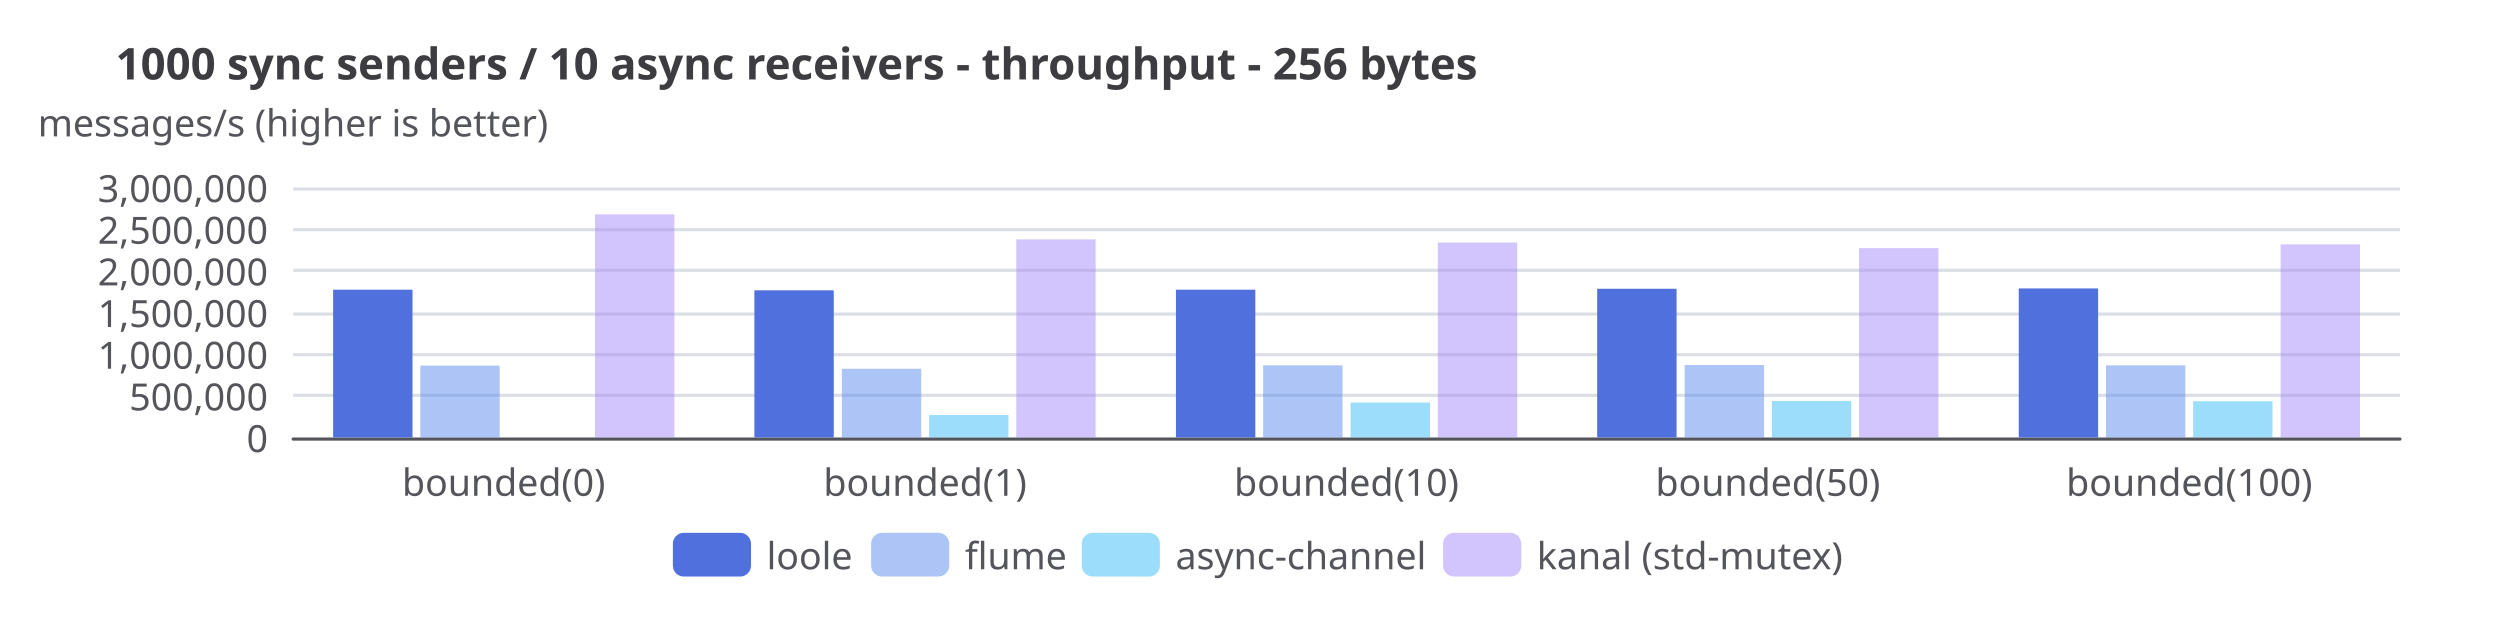
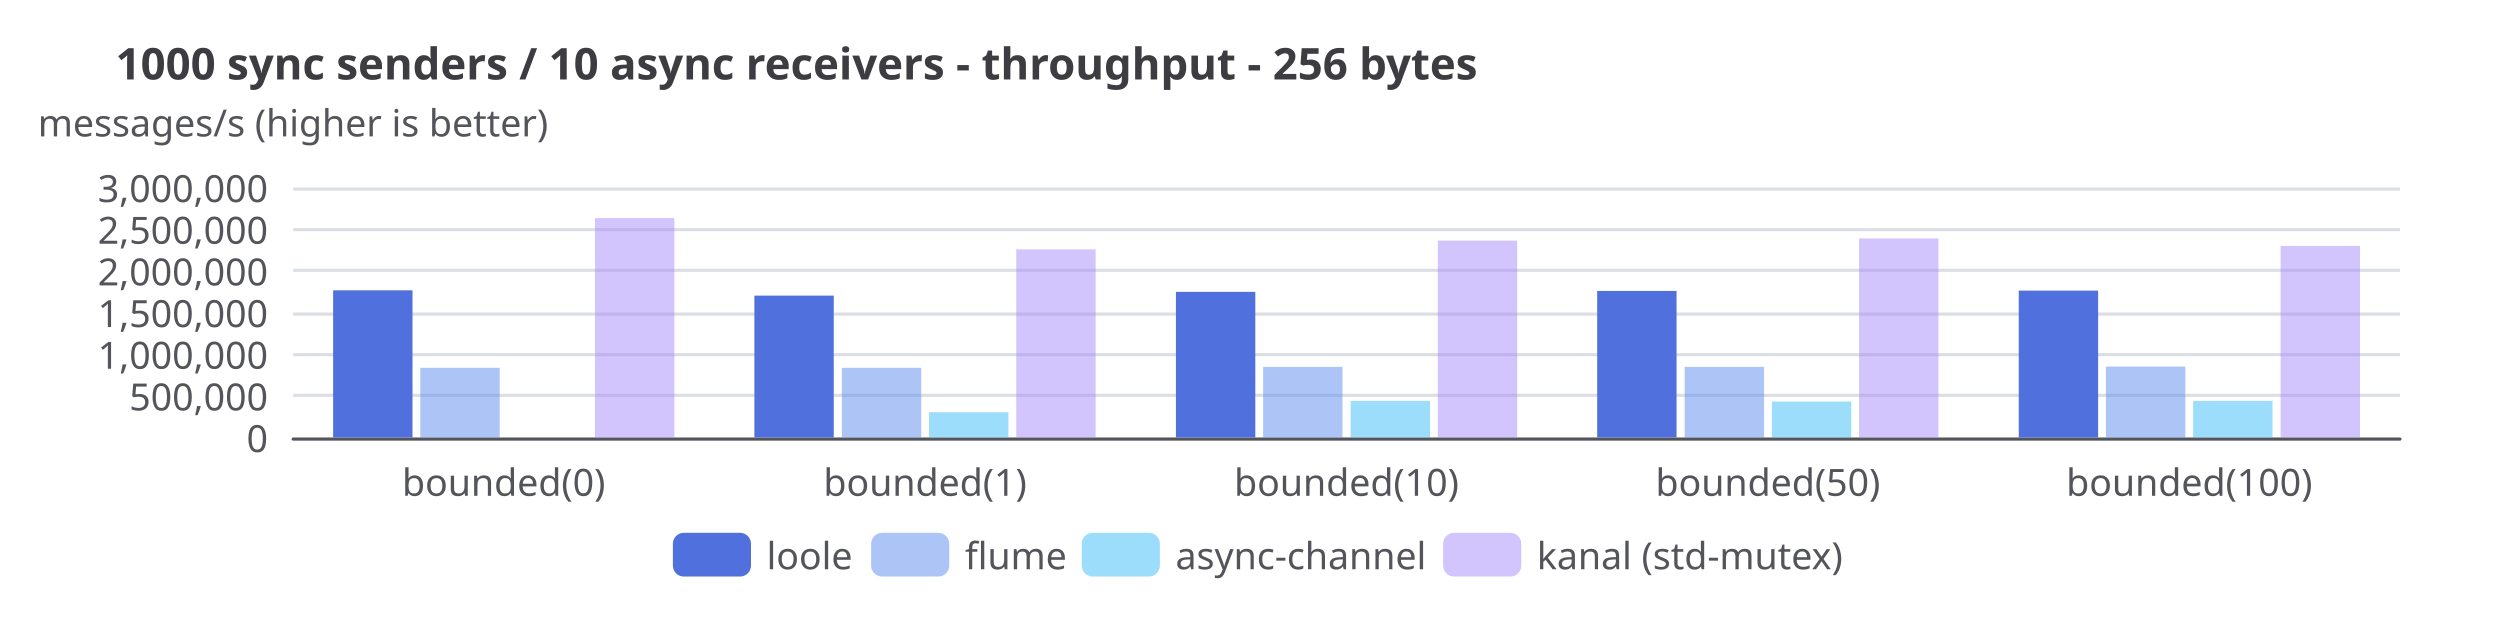
<svg xmlns="http://www.w3.org/2000/svg" width="800" height="200" version="1.1" baseProfile="full" viewBox="0 0 800 200">
  <rect width="800" height="200" x="0" y="0" fill="white" />
  <path d="M93.8 140.5L768 140.5" fill="none" pointer-events="visible" stroke="#dbdee4" class="zr8-cls-56" />
  <path d="M93.8 126.5L768 126.5" fill="none" pointer-events="visible" stroke="#dbdee4" class="zr8-cls-56" />
  <path d="M93.8 113.5L768 113.5" fill="none" pointer-events="visible" stroke="#dbdee4" class="zr8-cls-56" />
  <path d="M93.8 100.5L768 100.5" fill="none" pointer-events="visible" stroke="#dbdee4" class="zr8-cls-56" />
  <path d="M93.8 86.5L768 86.5" fill="none" pointer-events="visible" stroke="#dbdee4" class="zr8-cls-56" />
  <path d="M93.8 73.5L768 73.5" fill="none" pointer-events="visible" stroke="#dbdee4" class="zr8-cls-56" />
  <path d="M93.8 60.5L768 60.5" fill="none" pointer-events="visible" stroke="#dbdee4" class="zr8-cls-56" />
  <text dominant-baseline="central" text-anchor="middle" style="font-size:12px;font-family:sans-serif;" xml:space="preserve" y="-6" transform="translate(93.76 45)" fill="#54555a">messages/s (higher is better)</text>
  <path d="M93.8 140.5L768 140.5" fill="none" pointer-events="visible" stroke="#54555a" stroke-linecap="round" class="zr8-cls-56" />
  <text dominant-baseline="central" text-anchor="end" style="font-size:12px;font-family:sans-serif;" transform="translate(85.76 140)" fill="#54555a">0</text>
  <text dominant-baseline="central" text-anchor="end" style="font-size:12px;font-family:sans-serif;" transform="translate(85.76 126.6667)" fill="#54555a">500,000</text>
  <text dominant-baseline="central" text-anchor="end" style="font-size:12px;font-family:sans-serif;" transform="translate(85.76 113.3333)" fill="#54555a">1,000,000</text>
  <text dominant-baseline="central" text-anchor="end" style="font-size:12px;font-family:sans-serif;" transform="translate(85.76 100)" fill="#54555a">1,500,000</text>
  <text dominant-baseline="central" text-anchor="end" style="font-size:12px;font-family:sans-serif;" transform="translate(85.76 86.6667)" fill="#54555a">2,000,000</text>
  <text dominant-baseline="central" text-anchor="end" style="font-size:12px;font-family:sans-serif;" transform="translate(85.76 73.3333)" fill="#54555a">2,500,000</text>
  <text dominant-baseline="central" text-anchor="end" style="font-size:12px;font-family:sans-serif;" transform="translate(85.76 60)" fill="#54555a">3,000,000</text>
  <text dominant-baseline="central" text-anchor="middle" style="font-size:12px;font-family:sans-serif;" y="6" transform="translate(161.184 148)" fill="#54555a">bounded(0)</text>
  <text dominant-baseline="central" text-anchor="middle" style="font-size:12px;font-family:sans-serif;" y="6" transform="translate(296.032 148)" fill="#54555a">bounded(1)</text>
  <text dominant-baseline="central" text-anchor="middle" style="font-size:12px;font-family:sans-serif;" y="6" transform="translate(430.88 148)" fill="#54555a">bounded(10)</text>
  <text dominant-baseline="central" text-anchor="middle" style="font-size:12px;font-family:sans-serif;" y="6" transform="translate(565.728 148)" fill="#54555a">bounded(50)</text>
  <text dominant-baseline="central" text-anchor="middle" style="font-size:12px;font-family:sans-serif;" y="6" transform="translate(700.576 148)" fill="#54555a">bounded(100)</text>
-   <path d="M106.6 140l25.4 0l0 -47.3l-25.4 0Z" fill="#5070dd" ecmeta_series_index="0" ecmeta_data_index="0" ecmeta_ssr_type="chart" class="zr8-cls-57" />
-   <path d="M241.4 140l25.4 0l0 -47.1l-25.4 0Z" fill="#5070dd" ecmeta_series_index="0" ecmeta_data_index="1" ecmeta_ssr_type="chart" class="zr8-cls-57" />
-   <path d="M376.3 140l25.4 0l0 -47.3l-25.4 0Z" fill="#5070dd" ecmeta_series_index="0" ecmeta_data_index="2" ecmeta_ssr_type="chart" class="zr8-cls-57" />
-   <path d="M511.1 140l25.4 0l0 -47.6l-25.4 0Z" fill="#5070dd" ecmeta_series_index="0" ecmeta_data_index="3" ecmeta_ssr_type="chart" class="zr8-cls-57" />
-   <path d="M646 140l25.4 0l0 -47.7l-25.4 0Z" fill="#5070dd" ecmeta_series_index="0" ecmeta_data_index="4" ecmeta_ssr_type="chart" class="zr8-cls-57" />
-   <path d="M134.5 140l25.4 0l0 -23l-25.4 0Z" fill="rgb(91,141,239)" fill-opacity="0.5" ecmeta_series_index="1" ecmeta_data_index="0" ecmeta_ssr_type="chart" class="zr8-cls-58" />
-   <path d="M269.4 140l25.4 0l0 -22l-25.4 0Z" fill="rgb(91,141,239)" fill-opacity="0.5" ecmeta_series_index="1" ecmeta_data_index="1" ecmeta_ssr_type="chart" class="zr8-cls-58" />
-   <path d="M404.2 140l25.4 0l0 -23.1l-25.4 0Z" fill="rgb(91,141,239)" fill-opacity="0.5" ecmeta_series_index="1" ecmeta_data_index="2" ecmeta_ssr_type="chart" class="zr8-cls-58" />
-   <path d="M539.1 140l25.4 0l0 -23.2l-25.4 0Z" fill="rgb(91,141,239)" fill-opacity="0.5" ecmeta_series_index="1" ecmeta_data_index="3" ecmeta_ssr_type="chart" class="zr8-cls-58" />
-   <path d="M673.9 140l25.4 0l0 -23.1l-25.4 0Z" fill="rgb(91,141,239)" fill-opacity="0.5" ecmeta_series_index="1" ecmeta_data_index="4" ecmeta_ssr_type="chart" class="zr8-cls-58" />
-   <path d="M297.3 140l25.4 0l0 -7.2l-25.4 0Z" fill="rgb(56,189,248)" fill-opacity="0.5" ecmeta_series_index="2" ecmeta_data_index="1" ecmeta_ssr_type="chart" class="zr8-cls-59" />
-   <path d="M432.2 140l25.4 0l0 -11.2l-25.4 0Z" fill="rgb(56,189,248)" fill-opacity="0.5" ecmeta_series_index="2" ecmeta_data_index="2" ecmeta_ssr_type="chart" class="zr8-cls-59" />
-   <path d="M567 140l25.4 0l0 -11.7l-25.4 0Z" fill="rgb(56,189,248)" fill-opacity="0.5" ecmeta_series_index="2" ecmeta_data_index="3" ecmeta_ssr_type="chart" class="zr8-cls-59" />
-   <path d="M701.8 140l25.4 0l0 -11.6l-25.4 0Z" fill="rgb(56,189,248)" fill-opacity="0.5" ecmeta_series_index="2" ecmeta_data_index="4" ecmeta_ssr_type="chart" class="zr8-cls-59" />
-   <path d="M190.4 140l25.4 0l0 -71.4l-25.4 0Z" fill="rgb(167,139,250)" fill-opacity="0.5" ecmeta_series_index="3" ecmeta_data_index="0" ecmeta_ssr_type="chart" class="zr8-cls-60" />
-   <path d="M325.2 140l25.4 0l0 -63.4l-25.4 0Z" fill="rgb(167,139,250)" fill-opacity="0.5" ecmeta_series_index="3" ecmeta_data_index="1" ecmeta_ssr_type="chart" class="zr8-cls-60" />
-   <path d="M460.1 140l25.4 0l0 -62.4l-25.4 0Z" fill="rgb(167,139,250)" fill-opacity="0.5" ecmeta_series_index="3" ecmeta_data_index="2" ecmeta_ssr_type="chart" class="zr8-cls-60" />
-   <path d="M594.9 140l25.4 0l0 -60.6l-25.4 0Z" fill="rgb(167,139,250)" fill-opacity="0.5" ecmeta_series_index="3" ecmeta_data_index="3" ecmeta_ssr_type="chart" class="zr8-cls-60" />
-   <path d="M729.8 140l25.4 0l0 -61.8l-25.4 0Z" fill="rgb(167,139,250)" fill-opacity="0.5" ecmeta_series_index="3" ecmeta_data_index="4" ecmeta_ssr_type="chart" class="zr8-cls-60" />
+   <path d="M106.6 140l25.4 0l0 -47.1l-25.4 0Z" fill="#5070dd" ecmeta_series_index="0" ecmeta_data_index="0" ecmeta_ssr_type="chart" class="zr8-cls-57" />
+   <path d="M241.4 140l25.4 0l0 -45.4l-25.4 0Z" fill="#5070dd" ecmeta_series_index="0" ecmeta_data_index="1" ecmeta_ssr_type="chart" class="zr8-cls-57" />
+   <path d="M376.3 140l25.4 0l0 -46.6l-25.4 0Z" fill="#5070dd" ecmeta_series_index="0" ecmeta_data_index="2" ecmeta_ssr_type="chart" class="zr8-cls-57" />
+   <path d="M511.1 140l25.4 0l0 -46.9l-25.4 0Z" fill="#5070dd" ecmeta_series_index="0" ecmeta_data_index="3" ecmeta_ssr_type="chart" class="zr8-cls-57" />
+   <path d="M646 140l25.4 0l0 -47l-25.4 0Z" fill="#5070dd" ecmeta_series_index="0" ecmeta_data_index="4" ecmeta_ssr_type="chart" class="zr8-cls-57" />
+   <path d="M134.5 140l25.4 0l0 -22.3l-25.4 0Z" fill="rgb(91,141,239)" fill-opacity="0.5" ecmeta_series_index="1" ecmeta_data_index="0" ecmeta_ssr_type="chart" class="zr8-cls-58" />
+   <path d="M269.4 140l25.4 0l0 -22.3l-25.4 0Z" fill="rgb(91,141,239)" fill-opacity="0.5" ecmeta_series_index="1" ecmeta_data_index="1" ecmeta_ssr_type="chart" class="zr8-cls-58" />
+   <path d="M404.2 140l25.4 0l0 -22.6l-25.4 0Z" fill="rgb(91,141,239)" fill-opacity="0.5" ecmeta_series_index="1" ecmeta_data_index="2" ecmeta_ssr_type="chart" class="zr8-cls-58" />
+   <path d="M539.1 140l25.4 0l0 -22.6l-25.4 0Z" fill="rgb(91,141,239)" fill-opacity="0.5" ecmeta_series_index="1" ecmeta_data_index="3" ecmeta_ssr_type="chart" class="zr8-cls-58" />
+   <path d="M673.9 140l25.4 0l0 -22.7l-25.4 0Z" fill="rgb(91,141,239)" fill-opacity="0.5" ecmeta_series_index="1" ecmeta_data_index="4" ecmeta_ssr_type="chart" class="zr8-cls-58" />
+   <path d="M297.3 140l25.4 0l0 -8.1l-25.4 0Z" fill="rgb(56,189,248)" fill-opacity="0.5" ecmeta_series_index="2" ecmeta_data_index="1" ecmeta_ssr_type="chart" class="zr8-cls-59" />
+   <path d="M432.2 140l25.4 0l0 -11.7l-25.4 0Z" fill="rgb(56,189,248)" fill-opacity="0.5" ecmeta_series_index="2" ecmeta_data_index="2" ecmeta_ssr_type="chart" class="zr8-cls-59" />
+   <path d="M567 140l25.4 0l0 -11.5l-25.4 0Z" fill="rgb(56,189,248)" fill-opacity="0.5" ecmeta_series_index="2" ecmeta_data_index="3" ecmeta_ssr_type="chart" class="zr8-cls-59" />
+   <path d="M701.8 140l25.4 0l0 -11.7l-25.4 0Z" fill="rgb(56,189,248)" fill-opacity="0.5" ecmeta_series_index="2" ecmeta_data_index="4" ecmeta_ssr_type="chart" class="zr8-cls-59" />
+   <path d="M190.4 140l25.4 0l0 -70.2l-25.4 0Z" fill="rgb(167,139,250)" fill-opacity="0.5" ecmeta_series_index="3" ecmeta_data_index="0" ecmeta_ssr_type="chart" class="zr8-cls-60" />
+   <path d="M325.2 140l25.4 0l0 -60.2l-25.4 0Z" fill="rgb(167,139,250)" fill-opacity="0.5" ecmeta_series_index="3" ecmeta_data_index="1" ecmeta_ssr_type="chart" class="zr8-cls-60" />
+   <path d="M460.1 140l25.4 0l0 -63l-25.4 0Z" fill="rgb(167,139,250)" fill-opacity="0.5" ecmeta_series_index="3" ecmeta_data_index="2" ecmeta_ssr_type="chart" class="zr8-cls-60" />
+   <path d="M594.9 140l25.4 0l0 -63.7l-25.4 0Z" fill="rgb(167,139,250)" fill-opacity="0.5" ecmeta_series_index="3" ecmeta_data_index="3" ecmeta_ssr_type="chart" class="zr8-cls-60" />
+   <path d="M729.8 140l25.4 0l0 -61.3l-25.4 0Z" fill="rgb(167,139,250)" fill-opacity="0.5" ecmeta_series_index="3" ecmeta_data_index="4" ecmeta_ssr_type="chart" class="zr8-cls-60" />
  <path d="M-5 -5.5l379.4 0l0 25l-379.4 0Z" transform="translate(215.32 170.5)" fill="rgb(0,0,0)" fill-opacity="0" stroke="#b7b9be" stroke-width="0" class="zr8-cls-56" />
  <path d="M3.5 0L21.5 0A3.5 3.5 0 0 1 25 3.5L25 10.5A3.5 3.5 0 0 1 21.5 14L3.5 14A3.5 3.5 0 0 1 0 10.5L0 3.5A3.5 3.5 0 0 1 3.5 0Z" transform="translate(215.32 170.5)" fill="#5070dd" ecmeta_series_index="0" ecmeta_data_index="0" ecmeta_ssr_type="legend" ecmeta_silent="true" class="zr8-cls-56" />
  <text dominant-baseline="central" text-anchor="start" style="font-size:12px;font-family:sans-serif;" x="30" y="7" transform="translate(215.32 170.5)" fill="#54555a">loole</text>
  <path d="M0 0l55.4 0l0 14l-55.4 0Z" transform="translate(215.32 170.5)" fill="none" pointer-events="visible" ecmeta_series_index="0" ecmeta_data_index="0" ecmeta_ssr_type="legend" class="zr8-cls-61" />
  <path d="M3.5 0L21.5 0A3.5 3.5 0 0 1 25 3.5L25 10.5A3.5 3.5 0 0 1 21.5 14L3.5 14A3.5 3.5 0 0 1 0 10.5L0 3.5A3.5 3.5 0 0 1 3.5 0Z" transform="translate(278.76 170.5)" fill="rgb(91,141,239)" fill-opacity="0.5" ecmeta_series_index="1" ecmeta_data_index="1" ecmeta_ssr_type="legend" ecmeta_silent="true" class="zr8-cls-56" />
  <text dominant-baseline="central" text-anchor="start" style="font-size:12px;font-family:sans-serif;" x="30" y="7" transform="translate(278.76 170.5)" fill="#54555a">flume</text>
  <path d="M0 0l59.4 0l0 14l-59.4 0Z" transform="translate(278.76 170.5)" fill="none" pointer-events="visible" ecmeta_series_index="1" ecmeta_data_index="1" ecmeta_ssr_type="legend" class="zr8-cls-61" />
  <path d="M3.5 0L21.5 0A3.5 3.5 0 0 1 25 3.5L25 10.5A3.5 3.5 0 0 1 21.5 14L3.5 14A3.5 3.5 0 0 1 0 10.5L0 3.5A3.5 3.5 0 0 1 3.5 0Z" transform="translate(346.16 170.5)" fill="rgb(56,189,248)" fill-opacity="0.5" ecmeta_series_index="2" ecmeta_data_index="2" ecmeta_ssr_type="legend" ecmeta_silent="true" class="zr8-cls-56" />
  <text dominant-baseline="central" text-anchor="start" style="font-size:12px;font-family:sans-serif;" x="30" y="7" transform="translate(346.16 170.5)" fill="#54555a">async-channel</text>
  <path d="M0 0l107.6 0l0 14l-107.6 0Z" transform="translate(346.16 170.5)" fill="none" pointer-events="visible" ecmeta_series_index="2" ecmeta_data_index="2" ecmeta_ssr_type="legend" class="zr8-cls-61" />
  <path d="M3.5 0L21.5 0A3.5 3.5 0 0 1 25 3.5L25 10.5A3.5 3.5 0 0 1 21.5 14L3.5 14A3.5 3.5 0 0 1 0 10.5L0 3.5A3.5 3.5 0 0 1 3.5 0Z" transform="translate(461.8 170.5)" fill="rgb(167,139,250)" fill-opacity="0.5" ecmeta_series_index="3" ecmeta_data_index="3" ecmeta_ssr_type="legend" ecmeta_silent="true" class="zr8-cls-56" />
  <text dominant-baseline="central" text-anchor="start" style="font-size:12px;font-family:sans-serif;" xml:space="preserve" x="30" y="7" transform="translate(461.8 170.5)" fill="#54555a">kanal (std-mutex)</text>
  <path d="M0 0l122.9 0l0 14l-122.9 0Z" transform="translate(461.8 170.5)" fill="none" pointer-events="visible" ecmeta_series_index="3" ecmeta_data_index="3" ecmeta_ssr_type="legend" class="zr8-cls-61" />
  <path d="M-5 -5l410.1 0l0 24l-410.1 0Z" transform="translate(37 13)" fill="rgb(0,0,0)" fill-opacity="0" stroke="#3c3c41" stroke-width="0" class="zr8-cls-56" />
  <text dominant-baseline="central" text-anchor="start" style="font-size:14px;font-family:sans-serif;font-weight:bold;" xml:space="preserve" y="7" transform="translate(37 13)" fill="#3c3c41">1000 sync senders / 10 async receivers - throughput - 256 bytes</text>
  <style>
.zr8-cls-56:hover {
pointer-events:none;
}
.zr8-cls-57:hover {
cursor:pointer;
fill:rgba(88,123,243,1);
}
.zr8-cls-58:hover {
cursor:pointer;
fill:rgba(100,155,255,0.5);
}
.zr8-cls-59:hover {
cursor:pointer;
fill:rgba(61,207,255,0.5);
}
.zr8-cls-60:hover {
cursor:pointer;
fill:rgba(183,152,255,0.5);
}
.zr8-cls-61:hover {
cursor:pointer;
fill:rgba(0,0,0,0);
}



</style>
</svg>
